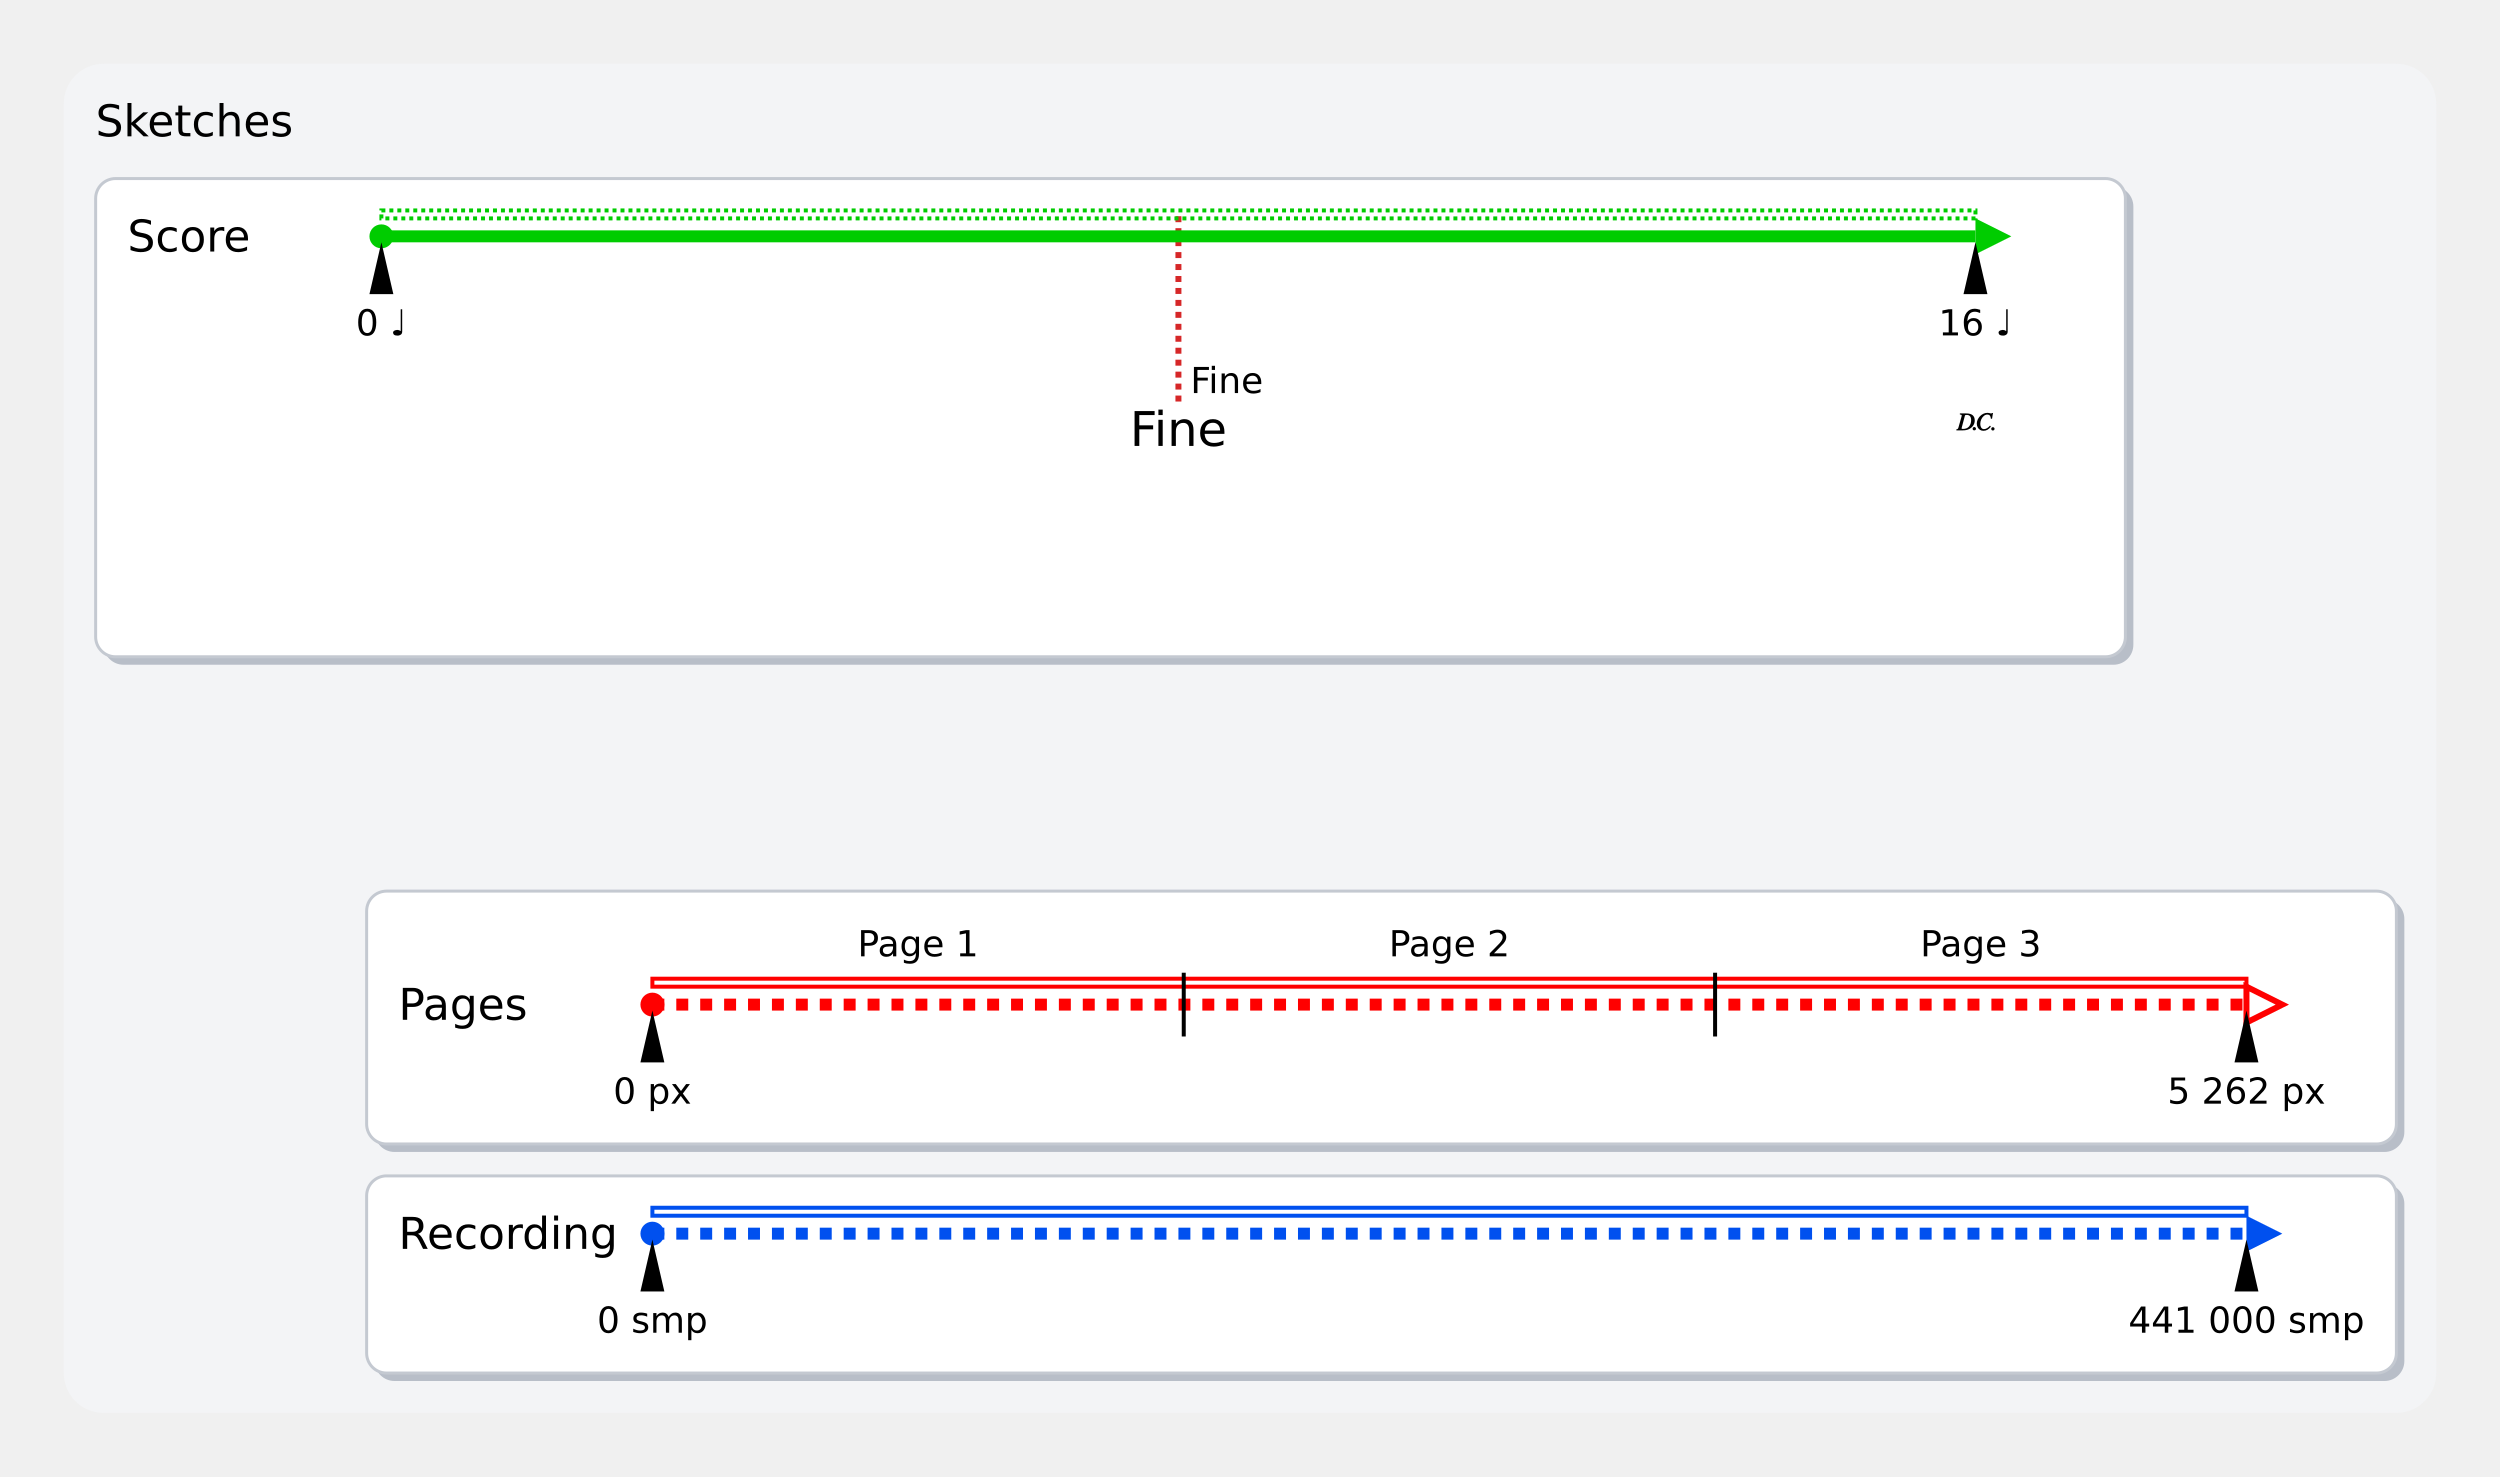
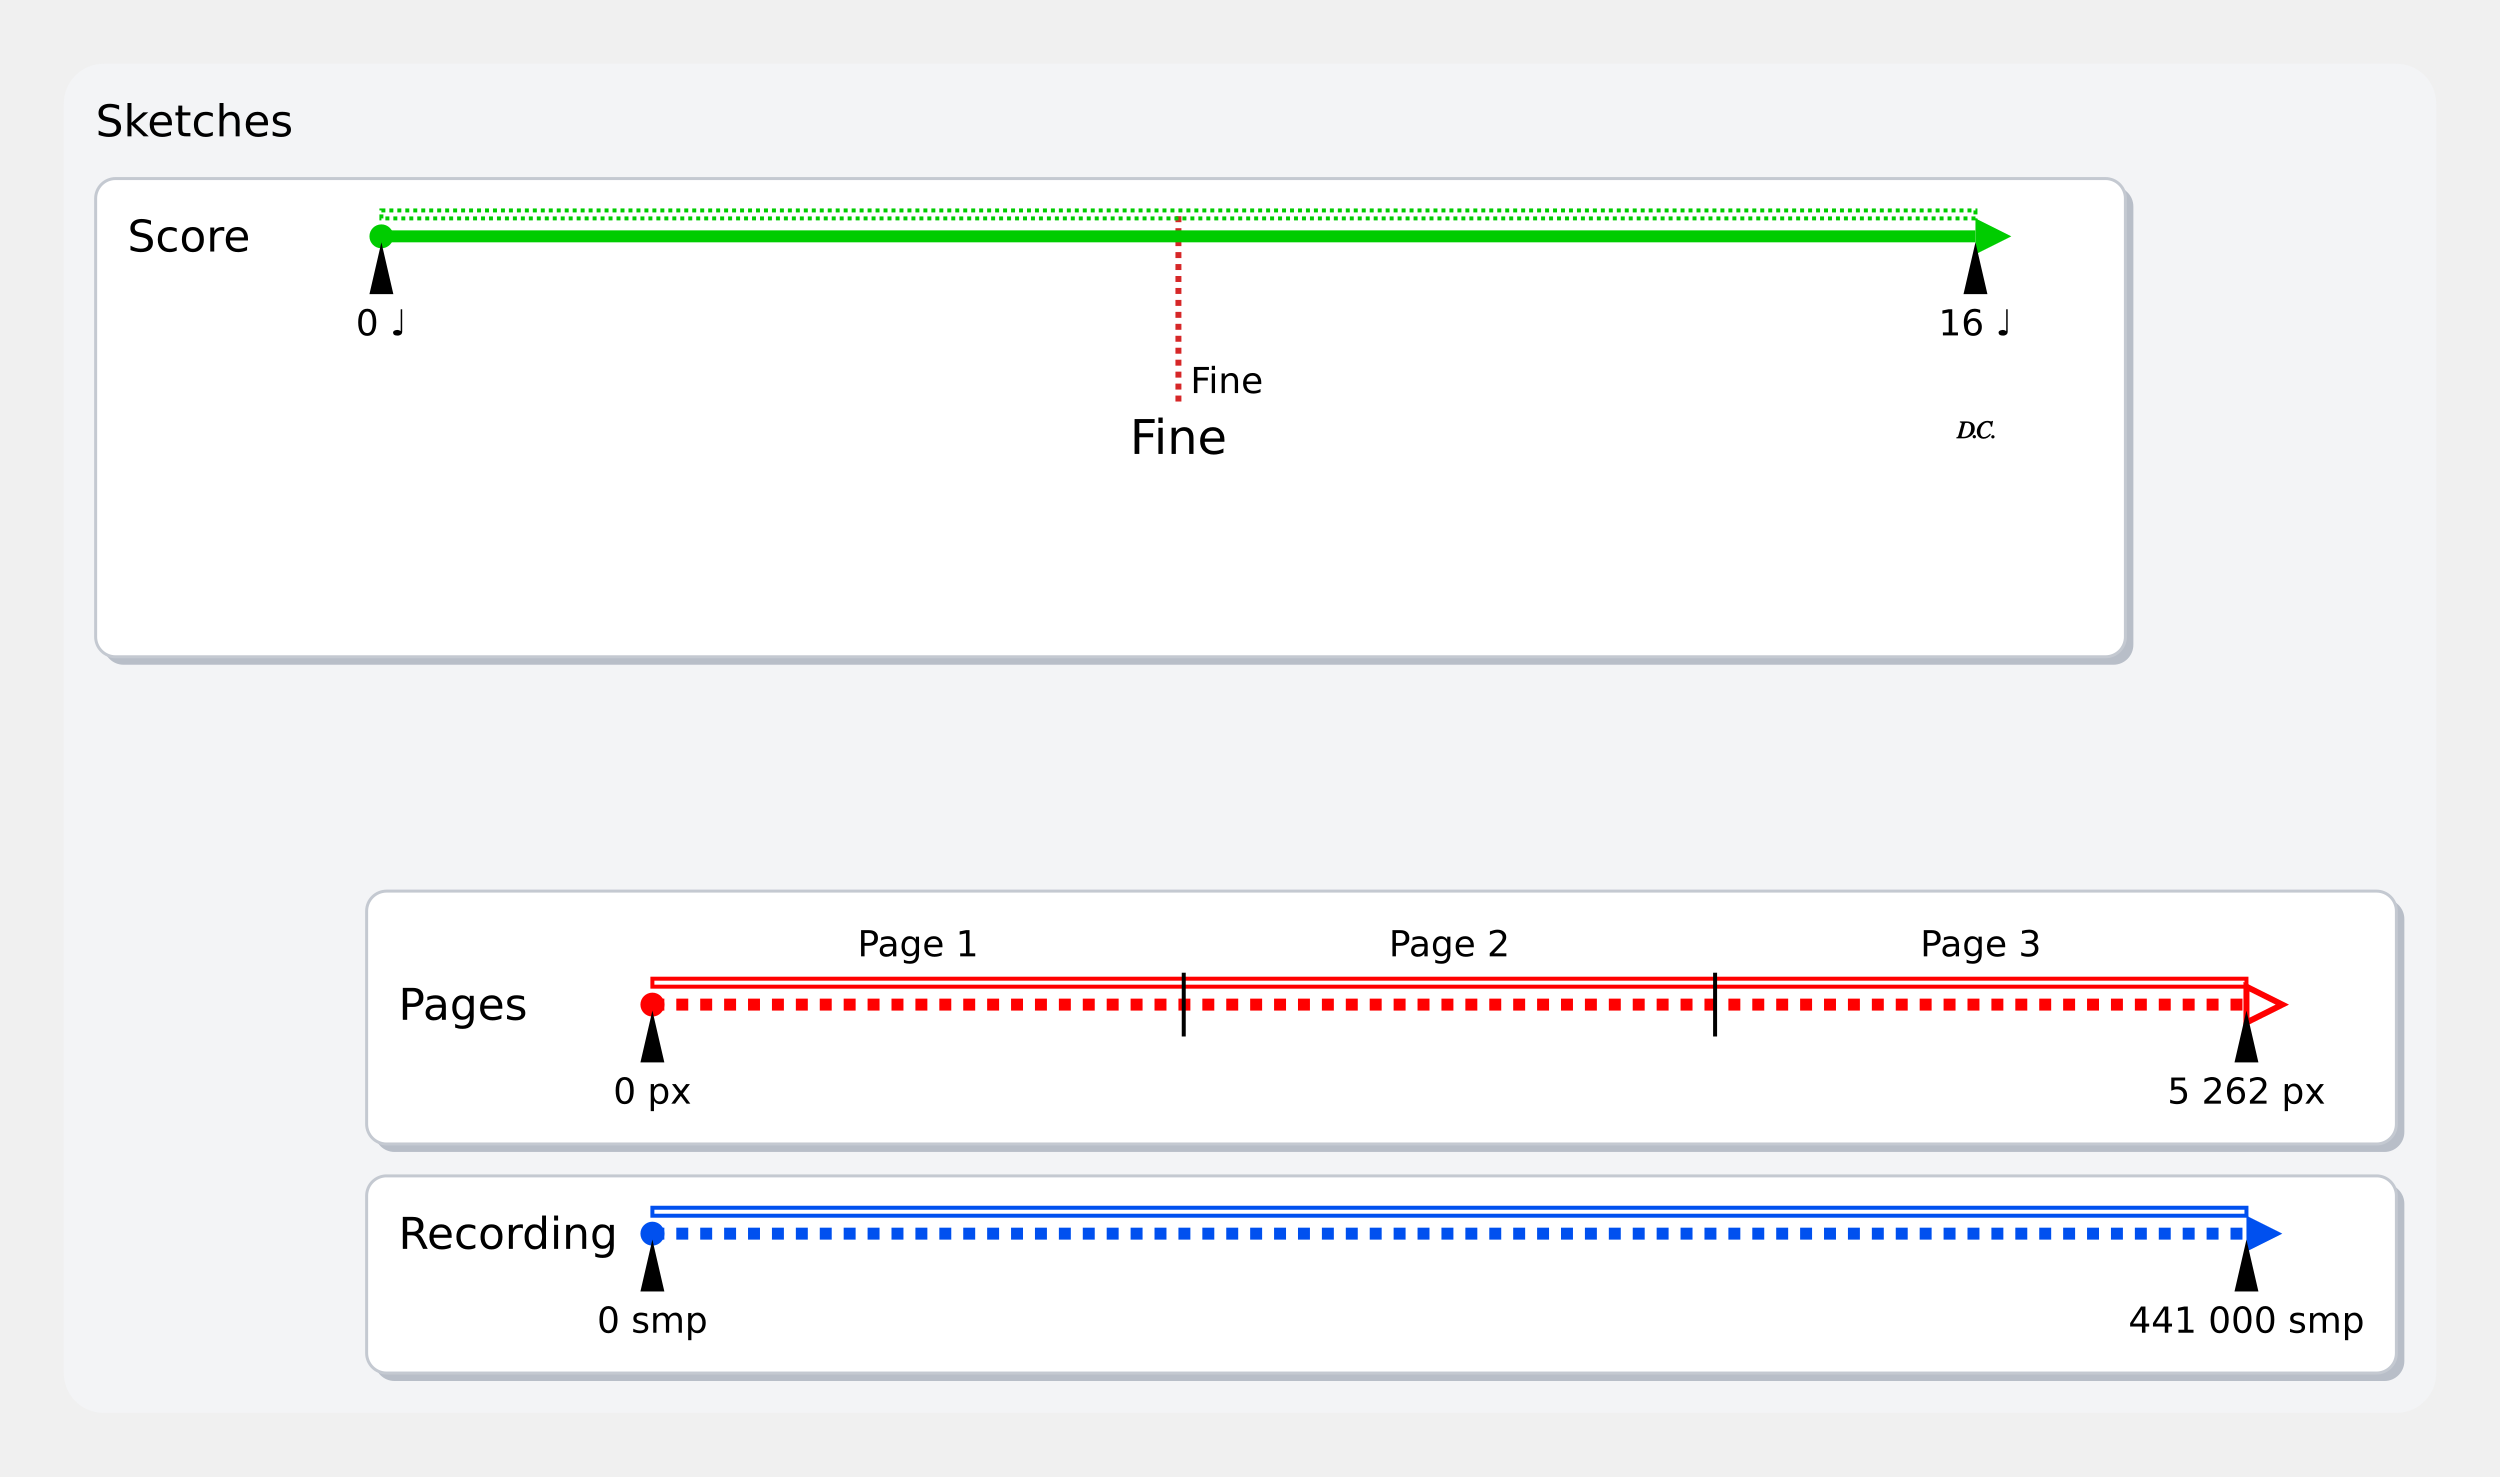
<svg xmlns="http://www.w3.org/2000/svg" width="627.327" height="370.539" viewBox="0 0 627.327 370.539" font-family="DejaVu Sans, Noto Music" text-rendering="geometricPrecision" style="font-kerning:none;font-variant-ligatures:none">
  <g transform="translate(16 16)">
    <rect x="0" y="0" width="595.327" height="338.539" rx="10" fill="#F3F4F6" />
    <text data-part="name" x="8" y="18.21" text-anchor="start" font-size="11" fill="#000000">Sketches</text>
    <rect data-id="pages" data-part="card" x="78" y="209.609" width="509.327" height="63.453" rx="5" fill="#B8BEC8" />
    <rect data-id="pages" data-part="card" x="76" y="207.609" width="509.327" height="63.453" rx="5" fill="#FFFFFF" stroke="#C4C9D1" stroke-width="0.75" />
    <polygon data-id="cmap_3" points="147.704,229.586 547.704,229.586 547.704,231.586 147.704,231.586" fill="none" stroke="#FF0000" stroke-width="1" />
    <line data-id="pages" x1="147.704" y1="236.086" x2="547.704" y2="236.086" stroke="#FF0000" stroke-width="3" stroke-dasharray="3 3" />
    <circle data-id="pages" cx="147.704" cy="236.086" r="3" fill="#FF0000" />
    <polygon data-id="pages" points="556.704,236.086 547.704,231.586 547.704,240.586" fill="none" stroke="#FF0000" stroke-width="1.5" />
    <line data-id="page_2" data-part="start" x1="281.037" y1="228.086" x2="281.037" y2="244.086" stroke="#000000" stroke-width="1" />
    <line data-id="page_3" data-part="start" x1="414.37" y1="228.086" x2="414.37" y2="244.086" stroke="#000000" stroke-width="1" />
    <polygon data-id="timestamp_1" points="147.704,237.586 144.704,250.586 150.704,250.586" fill="#000000" />
    <polygon data-id="timestamp_2" points="547.704,237.586 544.704,250.586 550.704,250.586" fill="#000000" />
    <text data-id="pages" data-part="name" x="84" y="239.894" text-anchor="start" font-size="11" fill="#000000">Pages</text>
    <text data-id="timestamp_1" data-part="coordinate" x="147.704" y="260.94" text-anchor="middle" font-size="9" fill="#000000">0 px</text>
    <text data-id="timestamp_2" data-part="coordinate" x="547.704" y="260.94" text-anchor="middle" font-size="9" fill="#000000">5 262 px</text>
    <text data-id="page_1" data-part="label" x="214.37" y="223.963" text-anchor="middle" font-size="9" fill="#000000">Page 1</text>
    <text data-id="page_2" data-part="label" x="347.704" y="223.963" text-anchor="middle" font-size="9" fill="#000000">Page 2</text>
    <text data-id="page_3" data-part="label" x="481.037" y="223.963" text-anchor="middle" font-size="9" fill="#000000">Page 3</text>
    <rect data-id="recording" data-part="card" x="78" y="281.062" width="509.327" height="49.477" rx="5" fill="#B8BEC8" />
    <rect data-id="recording" data-part="card" x="76" y="279.062" width="509.327" height="49.477" rx="5" fill="#FFFFFF" stroke="#C4C9D1" stroke-width="0.75" />
    <polygon data-id="cmap_2" points="147.704,287.062 547.704,287.062 547.704,289.062 147.704,289.062" fill="none" stroke="#0050EF" stroke-width="1" />
    <line data-id="recording" x1="147.704" y1="293.562" x2="547.704" y2="293.562" stroke="#0050EF" stroke-width="3" stroke-dasharray="3 3" />
    <circle data-id="recording" cx="147.704" cy="293.562" r="3" fill="#0050EF" />
    <polygon data-id="recording" points="556.704,293.562 547.704,289.062 547.704,298.062" fill="#0050EF" />
    <polygon data-id="timestamp_3" points="147.704,295.062 144.704,308.062 150.704,308.062" fill="#000000" />
    <polygon data-id="timestamp_4" points="547.704,295.062 544.704,308.062 550.704,308.062" fill="#000000" />
    <text data-id="recording" data-part="name" x="84" y="297.371" text-anchor="start" font-size="11" fill="#000000">Recording</text>
    <text data-id="timestamp_3" data-part="coordinate" x="147.704" y="318.416" text-anchor="middle" font-size="9" fill="#000000">0 smp</text>
    <text data-id="timestamp_4" data-part="coordinate" x="547.704" y="318.416" text-anchor="middle" font-size="9" fill="#000000">441 000 smp</text>
    <rect data-id="score" data-part="card" x="10" y="30.805" width="509.327" height="120" rx="5" fill="#B8BEC8" />
    <rect data-id="score" data-part="card" x="8" y="28.805" width="509.327" height="120" rx="5" fill="#FFFFFF" stroke="#C4C9D1" stroke-width="0.75" />
    <line data-id="break_1" x1="279.704" y1="84.758" x2="279.704" y2="36.805" stroke="#D62728" stroke-width="1.5" stroke-dasharray="1.5 1.5" />
    <polygon data-id="cmap_1" points="79.704,36.805 479.704,36.805 479.704,38.805 79.704,38.805" fill="none" stroke="#00CC00" stroke-width="1" stroke-dasharray="1 1" />
    <line data-id="score" x1="79.704" y1="43.305" x2="479.704" y2="43.305" stroke="#00CC00" stroke-width="3" />
    <circle data-id="score" cx="79.704" cy="43.305" r="3" fill="#00CC00" />
    <polygon data-id="score" points="488.704,43.305 479.704,38.805 479.704,47.805" fill="#00CC00" />
    <polygon data-id="timestamp_5" points="79.704,44.805 76.704,57.805 82.704,57.805" fill="#000000" />
    <polygon data-id="timestamp_6" points="479.704,44.805 476.704,57.805 482.704,57.805" fill="#000000" />
    <text data-id="score" data-part="name" x="16" y="47.113" text-anchor="start" font-size="11" fill="#000000">Score</text>
    <text data-id="timestamp_5" data-part="coordinate" x="79.704" y="68.159" text-anchor="middle" font-size="9" fill="#000000">0 ♩</text>
    <text data-id="timestamp_6" data-part="coordinate" x="479.704" y="68.159" text-anchor="middle" font-size="9" fill="#000000">16 ♩</text>
    <text data-id="break_1" data-part="label" x="282.704" y="82.635" text-anchor="start" font-size="9" fill="#000000">Fine</text>
-     <text data-id="break_1" data-part="symbol" x="279.704" y="95.897" text-anchor="middle" font-size="12" fill="#000000">Fine</text>
-     <text data-id="jump_1" data-part="symbol" x="479.704" y="95.897" text-anchor="middle" font-size="12" fill="#000000">𝄊</text>
+     <text data-id="break_1" data-part="symbol" x="279.704" y="97.897" text-anchor="middle" font-size="12" fill="#000000">Fine</text>
+     <text data-id="jump_1" data-part="symbol" x="479.704" y="97.897" text-anchor="middle" font-size="12" fill="#000000">𝄊</text>
  </g>
</svg>
